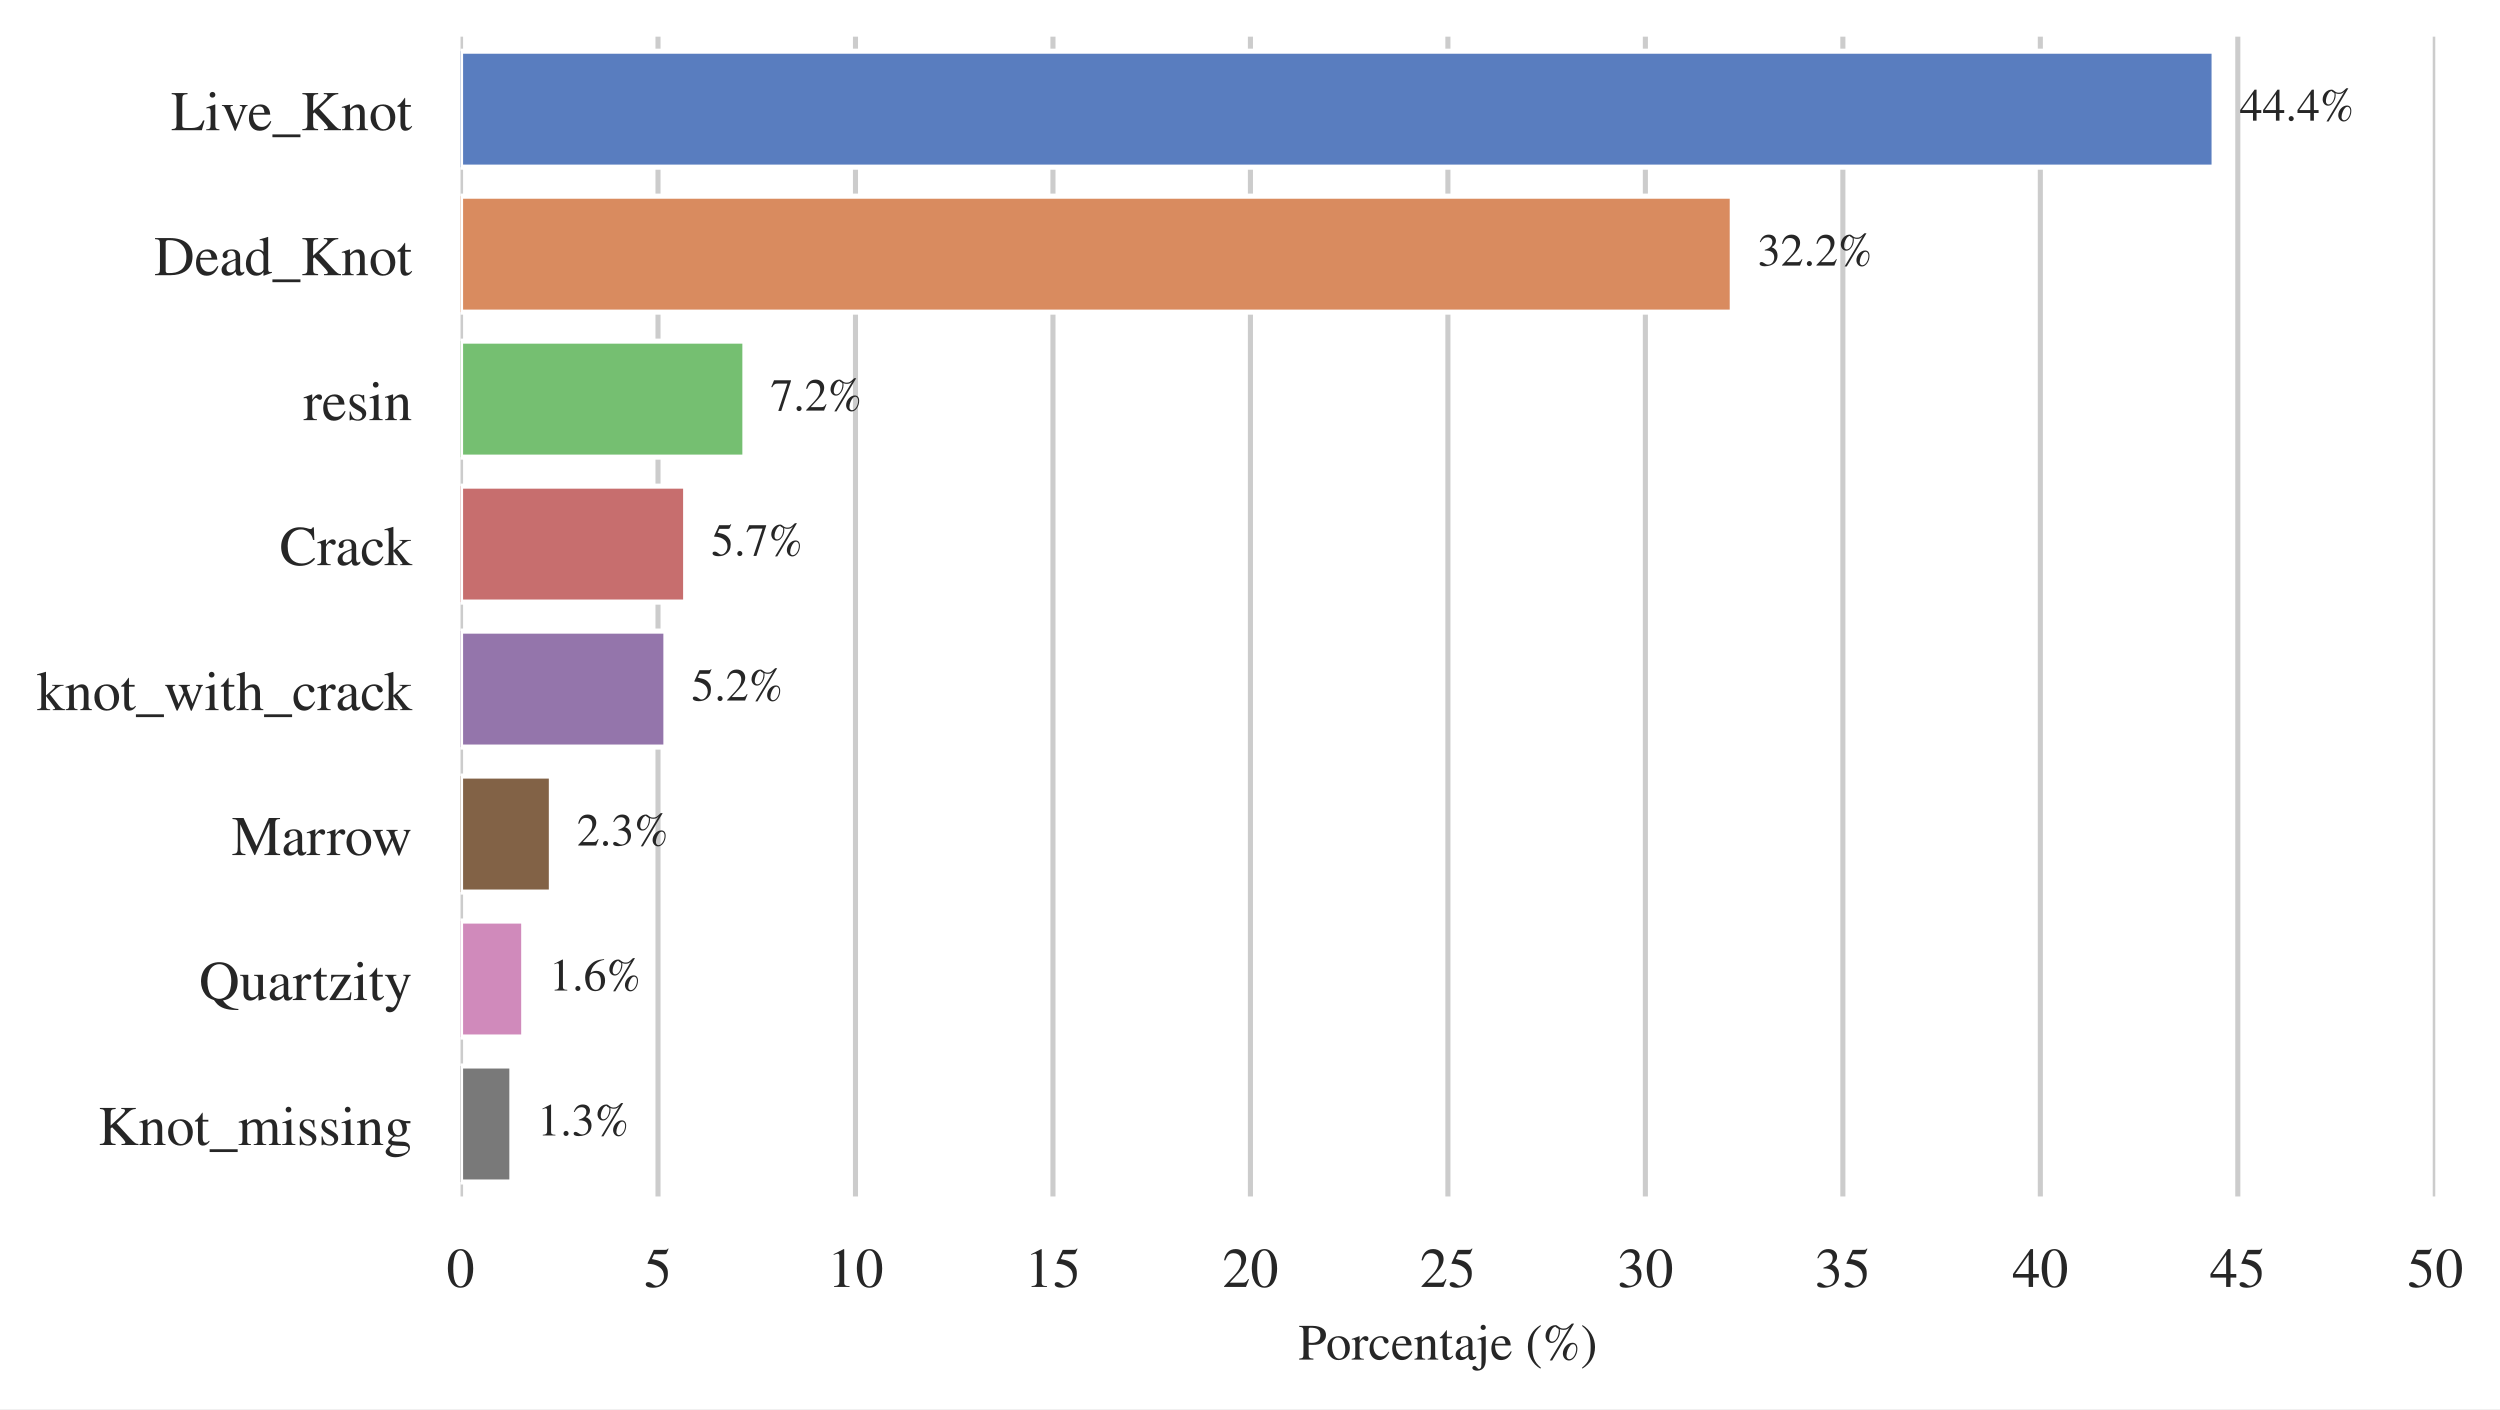
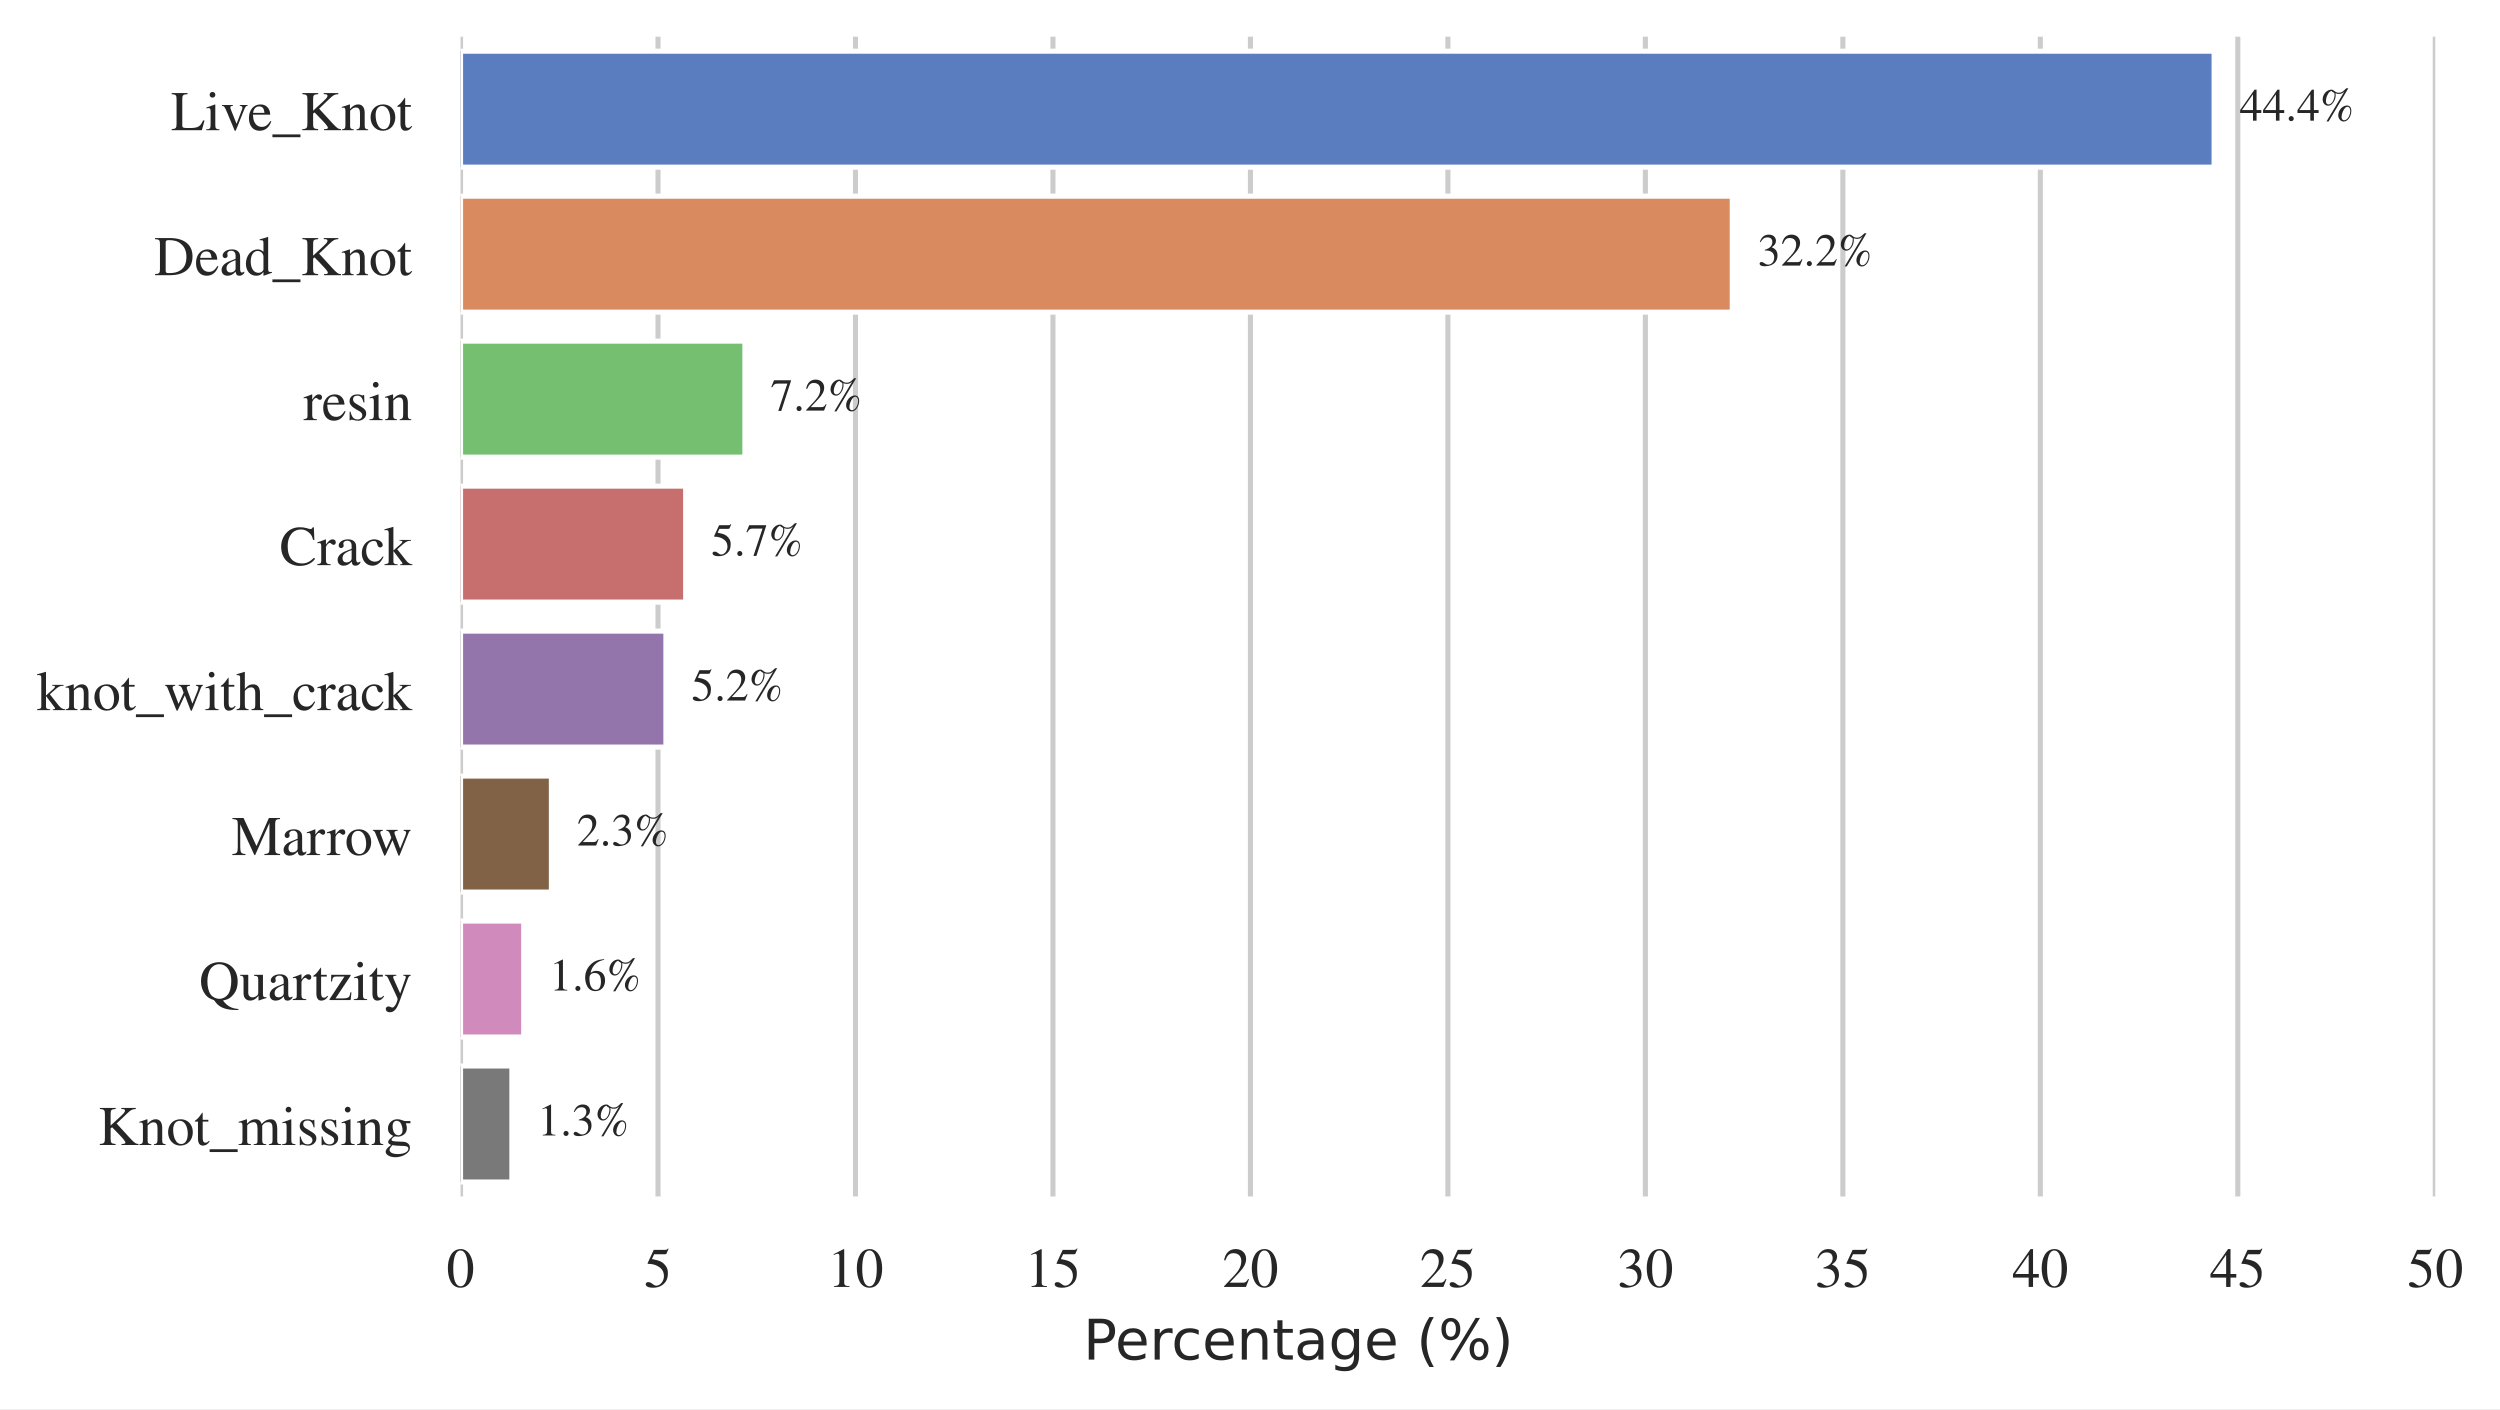
<svg xmlns="http://www.w3.org/2000/svg" xmlns:xlink="http://www.w3.org/1999/xlink" width="490.557pt" height="276.48pt" viewBox="0 0 490.557 276.48" version="1.1">
  <defs>
    <style type="text/css">*{stroke-linejoin: round; stroke-linecap: butt}</style>
  </defs>
  <g id="figure_1">
    <g id="patch_1">
      <path d="M 0 276.48  L 490.557 276.48  L 490.557 0  L 0 0  z " style="fill: #ffffff" />
    </g>
    <g id="axes_1">
      <g id="patch_2">
        <path d="M 90.367 234.78  L 477.857 234.78  L 477.857 7.2  L 90.367 7.2  z " style="fill: #ffffff" />
      </g>
      <g id="matplotlib.axis_1">
        <g id="xtick_1">
          <g id="line2d_1">
            <path d="M 90.367 234.78  L 90.367 7.2  " clip-path="url(#p4426afec7f)" style="fill: none; stroke: #cccccc; stroke-linecap: round" />
          </g>
          <g id="text_1">
            <g style="fill: #262626" transform="translate(87.61734 252.53) scale(0.11 -0.11)">
              <defs>
                <path id="XITS-Regular-11" d="M 2432 2080  C 2432 813 2144 77 1600 77  C 1050 77 768 806 768 2106  C 768 3405 1056 4160 1587 4160  C 2150 4160 2432 3411 2432 2080  z M 3046 2112  C 3046 3424 2464 4326 1626 4326  C 595 4326 154 3283 154 2150  C 154 1101 506 -90 1600 -90  C 2643 -90 3046 1011 3046 2112  z " transform="scale(0.015625)" />
              </defs>
              <use xlink:href="#XITS-Regular-11" />
            </g>
          </g>
        </g>
        <g id="xtick_2">
          <g id="line2d_2">
            <path d="M 129.116 234.78  L 129.116 7.2  " clip-path="url(#p4426afec7f)" style="fill: none; stroke: #cccccc; stroke-linecap: round" />
          </g>
          <g id="text_2">
            <g style="fill: #262626" transform="translate(126.3663 252.53) scale(0.11 -0.11)">
              <defs>
                <path id="XITS-Regular-16" d="M 2803 4358  L 2746 4403  C 2643 4269 2586 4237 2438 4237  L 1114 4237  L 416 2720  C 416 2720 410 2701 410 2688  C 410 2650 429 2637 486 2637  C 1101 2637 1549 2432 1850 2189  C 2138 1958 2278 1638 2278 1229  C 2278 678 1862 147 1414 147  C 1286 147 1139 205 960 352  C 755 518 634 550 486 550  C 307 550 198 467 198 307  C 198 64 531 -90 1011 -90  C 1446 -90 1798 6 2099 224  C 2534 544 2726 941 2726 1555  C 2726 1894 2669 2138 2502 2368  C 2138 2874 1818 3014 902 3187  L 1158 3731  L 2400 3731  C 2502 3731 2554 3770 2573 3814  L 2803 4358  z " transform="scale(0.015625)" />
              </defs>
              <use xlink:href="#XITS-Regular-16" />
            </g>
          </g>
        </g>
        <g id="xtick_3">
          <g id="line2d_3">
            <path d="M 167.865 234.78  L 167.865 7.2  " clip-path="url(#p4426afec7f)" style="fill: none; stroke: #cccccc; stroke-linecap: round" />
          </g>
          <g id="text_3">
            <g style="fill: #262626" transform="translate(162.3653 252.53) scale(0.11 -0.11)">
              <defs>
                <path id="XITS-Regular-12" d="M 2522 0  L 2522 96  C 2042 96 1914 211 1914 486  L 1914 4307  L 1856 4326  L 710 3744  L 710 3654  L 883 3718  C 998 3763 1107 3795 1171 3795  C 1306 3795 1363 3699 1363 3482  L 1363 608  C 1363 256 1229 122 755 96  L 755 0  L 2522 0  z " transform="scale(0.015625)" />
              </defs>
              <use xlink:href="#XITS-Regular-12" />
              <use xlink:href="#XITS-Regular-11" transform="translate(50 0)" />
            </g>
          </g>
        </g>
        <g id="xtick_4">
          <g id="line2d_4">
            <path d="M 206.614 234.78  L 206.614 7.2  " clip-path="url(#p4426afec7f)" style="fill: none; stroke: #cccccc; stroke-linecap: round" />
          </g>
          <g id="text_4">
            <g style="fill: #262626" transform="translate(201.1143 252.53) scale(0.11 -0.11)">
              <use xlink:href="#XITS-Regular-12" />
              <use xlink:href="#XITS-Regular-16" transform="translate(50 0)" />
            </g>
          </g>
        </g>
        <g id="xtick_5">
          <g id="line2d_5">
            <path d="M 245.363 234.78  L 245.363 7.2  " clip-path="url(#p4426afec7f)" style="fill: none; stroke: #cccccc; stroke-linecap: round" />
          </g>
          <g id="text_5">
            <g style="fill: #262626" transform="translate(239.8633 252.53) scale(0.11 -0.11)">
              <defs>
                <path id="XITS-Regular-13" d="M 3034 877  L 2944 915  C 2733 557 2598 486 2330 486  L 832 486  L 1888 1613  C 2458 2214 2707 2694 2707 3200  C 2707 3834 2246 4326 1523 4326  C 736 4326 326 3802 192 3053  L 326 3021  C 582 3648 806 3853 1267 3853  C 1811 3853 2157 3533 2157 2950  C 2157 2406 1926 1920 1325 1286  L 186 77  L 186 0  L 2688 0  L 3034 877  z " transform="scale(0.015625)" />
              </defs>
              <use xlink:href="#XITS-Regular-13" />
              <use xlink:href="#XITS-Regular-11" transform="translate(50 0)" />
            </g>
          </g>
        </g>
        <g id="xtick_6">
          <g id="line2d_6">
            <path d="M 284.112 234.78  L 284.112 7.2  " clip-path="url(#p4426afec7f)" style="fill: none; stroke: #cccccc; stroke-linecap: round" />
          </g>
          <g id="text_6">
            <g style="fill: #262626" transform="translate(278.6123 252.53) scale(0.11 -0.11)">
              <use xlink:href="#XITS-Regular-13" />
              <use xlink:href="#XITS-Regular-16" transform="translate(50 0)" />
            </g>
          </g>
        </g>
        <g id="xtick_7">
          <g id="line2d_7">
            <path d="M 322.861 234.78  L 322.861 7.2  " clip-path="url(#p4426afec7f)" style="fill: none; stroke: #cccccc; stroke-linecap: round" />
          </g>
          <g id="text_7">
            <g style="fill: #262626" transform="translate(317.3613 252.53) scale(0.11 -0.11)">
              <defs>
                <path id="XITS-Regular-14" d="M 390 3264  C 653 3738 947 3942 1344 3942  C 1766 3942 2035 3725 2035 3290  C 2035 2899 1830 2611 1517 2432  C 1389 2355 1222 2285 979 2202  L 979 2112  C 1344 2112 1491 2093 1632 2048  C 2074 1920 2298 1606 2298 1120  C 2298 576 1939 141 1466 141  C 1286 141 1152 173 915 339  C 736 467 634 506 525 506  C 378 506 262 410 262 275  C 262 45 512 -90 979 -90  C 1549 -90 2157 96 2464 506  C 2650 749 2758 1062 2758 1402  C 2758 1734 2656 2029 2477 2227  C 2342 2368 2227 2445 1946 2566  C 2374 2822 2541 3142 2541 3450  C 2541 3974 2138 4326 1542 4326  C 877 4326 474 3898 288 3290  L 390 3264  z " transform="scale(0.015625)" />
              </defs>
              <use xlink:href="#XITS-Regular-14" />
              <use xlink:href="#XITS-Regular-11" transform="translate(50 0)" />
            </g>
          </g>
        </g>
        <g id="xtick_8">
          <g id="line2d_8">
            <path d="M 361.61 234.78  L 361.61 7.2  " clip-path="url(#p4426afec7f)" style="fill: none; stroke: #cccccc; stroke-linecap: round" />
          </g>
          <g id="text_8">
            <g style="fill: #262626" transform="translate(356.1103 252.53) scale(0.11 -0.11)">
              <use xlink:href="#XITS-Regular-14" />
              <use xlink:href="#XITS-Regular-16" transform="translate(50 0)" />
            </g>
          </g>
        </g>
        <g id="xtick_9">
          <g id="line2d_9">
            <path d="M 400.359 234.78  L 400.359 7.2  " clip-path="url(#p4426afec7f)" style="fill: none; stroke: #cccccc; stroke-linecap: round" />
          </g>
          <g id="text_9">
            <g style="fill: #262626" transform="translate(394.8593 252.53) scale(0.11 -0.11)">
              <defs>
                <path id="XITS-Regular-15" d="M 1869 1478  L 333 1478  L 1869 3674  L 1869 1478  z M 3027 1069  L 3027 1478  L 2368 1478  L 2368 4326  L 2086 4326  L 77 1478  L 77 1069  L 1869 1069  L 1869 0  L 2368 0  L 2368 1069  L 3027 1069  z " transform="scale(0.015625)" />
              </defs>
              <use xlink:href="#XITS-Regular-15" />
              <use xlink:href="#XITS-Regular-11" transform="translate(50 0)" />
            </g>
          </g>
        </g>
        <g id="xtick_10">
          <g id="line2d_10">
            <path d="M 439.108 234.78  L 439.108 7.2  " clip-path="url(#p4426afec7f)" style="fill: none; stroke: #cccccc; stroke-linecap: round" />
          </g>
          <g id="text_10">
            <g style="fill: #262626" transform="translate(433.6083 252.53) scale(0.11 -0.11)">
              <use xlink:href="#XITS-Regular-15" />
              <use xlink:href="#XITS-Regular-16" transform="translate(50 0)" />
            </g>
          </g>
        </g>
        <g id="xtick_11">
          <g id="line2d_11">
            <path d="M 477.857 234.78  L 477.857 7.2  " clip-path="url(#p4426afec7f)" style="fill: none; stroke: #cccccc; stroke-linecap: round" />
          </g>
          <g id="text_11">
            <g style="fill: #262626" transform="translate(472.3573 252.53) scale(0.11 -0.11)">
              <use xlink:href="#XITS-Regular-16" />
              <use xlink:href="#XITS-Regular-11" transform="translate(50 0)" />
            </g>
          </g>
        </g>
        <g id="text_12">
-           <g style="fill: #262626" transform="translate(254.7663 266.78) scale(0.1 -0.1)">
+           <text x="254.766" y="266.78" font-size="11" text-anchor="middle" font-family="DejaVu Sans, sans-serif" fill="#262626">Percentage (%)</text>
+           <g style="display:none" transform="translate(254.7663 266.78) scale(0.1 -0.1)">
            <defs>
              <path id="XITS-Regular-31" d="M 1293 3770  C 1293 3942 1331 4000 1517 4000  C 2387 4000 2771 3744 2771 3040  C 2771 2464 2387 2099 1683 2099  C 1555 2099 1440 2106 1293 2118  L 1293 3770  z M 102 4237  L 102 4115  C 576 4077 640 4000 640 3526  L 640 781  C 640 230 602 160 102 122  L 102 0  L 1894 0  L 1894 122  C 1376 147 1293 230 1293 717  L 1293 1862  C 1466 1850 1568 1843 1734 1843  C 2419 1843 2733 1901 3104 2234  C 3341 2445 3469 2733 3469 3072  C 3469 3392 3360 3654 3149 3834  C 2861 4077 2400 4237 1760 4237  L 102 4237  z " transform="scale(0.015625)" />
              <path id="XITS-Regular-50" d="M 2432 1306  C 2432 563 2150 115 1677 115  C 1446 115 1242 230 1101 435  C 864 781 762 1242 762 1747  C 762 2387 1062 2765 1504 2765  C 1779 2765 1958 2637 2112 2445  C 2317 2182 2432 1741 2432 1306  z M 3008 1478  C 3008 2362 2406 2944 1626 2944  C 762 2944 186 2349 186 1459  C 186 570 794 -64 1568 -64  C 2432 -64 3008 589 3008 1478  z " transform="scale(0.015625)" />
              <path id="XITS-Regular-53" d="M 1024 2931  L 992 2944  C 653 2810 422 2720 45 2598  L 45 2496  C 134 2515 192 2522 269 2522  C 429 2522 486 2419 486 2138  L 486 538  C 486 218 442 173 32 96  L 32 0  L 1568 0  L 1568 96  C 1133 115 1024 211 1024 576  L 1024 2016  C 1024 2221 1293 2541 1472 2541  C 1510 2541 1568 2509 1638 2445  C 1741 2349 1811 2317 1894 2317  C 2048 2317 2144 2426 2144 2605  C 2144 2816 2010 2944 1792 2944  C 1523 2944 1344 2803 1024 2342  L 1024 2931  z " transform="scale(0.015625)" />
              <path id="XITS-Regular-44" d="M 2547 998  C 2240 550 2010 397 1645 397  C 1056 397 653 909 653 1645  C 653 2310 1005 2758 1523 2758  C 1754 2758 1837 2688 1901 2451  L 1939 2310  C 1990 2125 2106 2016 2246 2016  C 2413 2016 2547 2138 2547 2285  C 2547 2643 2099 2944 1562 2944  C 1261 2944 954 2829 698 2618  C 352 2330 160 1888 160 1357  C 160 531 666 -64 1376 -64  C 1651 -64 1894 26 2112 205  C 2304 358 2432 544 2637 941  L 2547 998  z " transform="scale(0.015625)" />
              <path id="XITS-Regular-46" d="M 634 1978  C 704 2458 954 2714 1312 2714  C 1734 2714 1869 2496 1939 1978  L 634 1978  z M 2611 1050  C 2298 576 2054 378 1626 378  C 1331 378 1094 493 915 730  C 685 1037 653 1286 621 1773  L 2592 1773  C 2566 2118 2502 2323 2374 2502  C 2170 2790 1882 2944 1485 2944  C 678 2944 160 2291 160 1389  C 160 506 621 -64 1376 -64  C 2016 -64 2464 307 2714 1005  L 2611 1050  z " transform="scale(0.015625)" />
              <path id="XITS-Regular-4f" d="M 3104 0  L 3104 96  C 2790 128 2714 198 2714 544  L 2714 1958  C 2714 2592 2445 2944 1958 2944  C 1664 2944 1370 2803 1037 2426  L 1030 2426  L 1030 2925  L 979 2944  C 666 2829 454 2758 102 2656  L 102 2547  C 147 2566 218 2573 288 2573  C 467 2573 512 2470 512 2157  L 512 602  C 512 224 442 122 115 96  L 115 0  L 1466 0  L 1466 96  C 1139 122 1050 211 1050 461  L 1050 2227  C 1344 2515 1498 2592 1709 2592  C 2022 2592 2176 2400 2176 1946  L 2176 672  C 2176 250 2099 122 1779 96  L 1773 0  L 3104 0  z " transform="scale(0.015625)" />
              <path id="XITS-Regular-55" d="M 1702 493  C 1562 326 1459 269 1318 269  C 1082 269 986 435 986 845  L 986 2675  L 1632 2675  L 1632 2880  L 986 2880  L 986 3622  C 986 3686 973 3706 941 3706  C 902 3642 851 3584 813 3526  C 570 3174 358 2938 192 2842  C 122 2797 83 2758 83 2720  C 83 2701 90 2688 109 2675  L 448 2675  L 448 749  C 448 211 640 -64 1011 -64  C 1331 -64 1574 90 1786 422  L 1702 493  z " transform="scale(0.015625)" />
              <path id="XITS-Regular-42" d="M 1837 813  C 1837 627 1798 538 1613 410  C 1504 339 1370 307 1242 307  C 992 307 800 461 800 800  C 800 998 864 1152 1018 1293  C 1178 1440 1440 1574 1837 1715  L 1837 813  z M 2829 422  C 2720 333 2656 301 2554 301  C 2438 301 2355 429 2355 723  L 2355 1946  C 2355 2336 2330 2470 2176 2656  C 2022 2842 1779 2944 1421 2944  C 1133 2944 864 2867 685 2752  C 461 2611 358 2406 358 2240  C 358 2067 499 1946 634 1946  C 800 1946 928 2086 928 2208  C 928 2342 890 2362 890 2477  C 890 2650 1082 2790 1338 2790  C 1626 2790 1837 2611 1837 2214  L 1837 1869  C 1114 1600 877 1478 685 1350  C 435 1184 237 934 237 602  C 237 179 512 -64 909 -64  C 1184 -64 1498 19 1837 403  L 1843 403  C 1875 64 2016 -64 2253 -64  C 2470 -64 2637 0 2829 243  L 2829 422  z " transform="scale(0.015625)" />
              <path id="XITS-Regular-4b" d="M 1235 2925  L 1203 2944  C 826 2797 582 2714 205 2598  L 205 2496  L 237 2502  C 339 2522 429 2522 493 2522  C 640 2522 698 2413 698 2138  L 698 -288  C 698 -774 678 -934 608 -1062  C 570 -1126 480 -1178 390 -1178  C 294 -1178 230 -1133 122 -998  C 6 -851 -83 -794 -186 -794  C -333 -794 -448 -902 -448 -1043  C -448 -1248 -198 -1395 147 -1395  C 858 -1395 1235 -909 1235 0  L 1235 2925  z M 1242 4045  C 1242 4224 1094 4371 915 4371  C 736 4371 589 4224 589 4045  C 589 3859 730 3718 909 3718  C 1101 3718 1242 3859 1242 4045  z " transform="scale(0.015625)" />
              <path id="XITS-Regular-1" transform="scale(0.015625)" />
              <path id="XITS-Regular-9" d="M 1946 -1030  C 1050 -282 858 442 858 1632  C 858 2867 1056 3462 1946 4224  L 1888 4326  C 864 3718 307 2797 307 1613  C 307 525 858 -557 1869 -1133  L 1946 -1030  z " transform="scale(0.015625)" />
              <path id="XITS-Regular-6" d="M 2054 3642  C 2054 2906 1664 2259 1210 2259  C 992 2259 845 2438 845 2707  C 845 3059 954 3437 1152 3750  C 1280 3962 1350 4026 1613 4154  C 1722 4038 1805 3981 1894 3936  C 2029 3872 2054 3827 2054 3642  z M 3974 4518  L 3693 4518  C 3104 3949 3021 3898 2624 3898  C 2387 3898 2234 3962 2010 4147  C 1837 4288 1760 4326 1626 4326  C 973 4326 390 3686 390 2963  C 390 2464 717 2086 1146 2086  C 1357 2086 1523 2157 1696 2323  C 2003 2611 2208 3091 2208 3539  C 2208 3642 2202 3712 2182 3821  C 2387 3750 2502 3731 2669 3731  C 3008 3731 3206 3821 3443 4096  L 922 -115  L 1222 -115  L 3974 4518  z M 4243 1376  C 4243 698 3827 51 3386 51  C 3181 51 3027 237 3027 486  C 3027 922 3245 1485 3526 1786  C 3603 1875 3738 1933 3840 1933  C 4083 1933 4243 1709 4243 1376  z M 4390 1363  C 4390 1837 4166 2112 3776 2112  C 3162 2112 2566 1446 2566 762  C 2566 262 2906 -122 3341 -122  C 3891 -122 4390 589 4390 1363  z " transform="scale(0.015625)" />
              <path id="XITS-Regular-a" d="M 186 4224  C 1114 3494 1274 2758 1274 1562  C 1274 320 1094 -282 186 -1030  L 243 -1133  C 1261 -512 1824 397 1824 1581  C 1824 2669 1242 3738 262 4326  L 186 4224  z " transform="scale(0.015625)" />
            </defs>
            <use xlink:href="#XITS-Regular-31" />
            <use xlink:href="#XITS-Regular-50" transform="translate(54.10938 0)" />
            <use xlink:href="#XITS-Regular-53" transform="translate(104.1094 0)" />
            <use xlink:href="#XITS-Regular-44" transform="translate(137.2031 0)" />
            <use xlink:href="#XITS-Regular-46" transform="translate(181.6094 0)" />
            <use xlink:href="#XITS-Regular-4f" transform="translate(226.0156 0)" />
            <use xlink:href="#XITS-Regular-55" transform="translate(276.0156 0)" />
            <use xlink:href="#XITS-Regular-42" transform="translate(304.8125 0)" />
            <use xlink:href="#XITS-Regular-4b" transform="translate(348.4219 0)" />
            <use xlink:href="#XITS-Regular-46" transform="translate(376.2188 0)" />
            <use xlink:href="#XITS-Regular-1" transform="translate(420.625 0)" />
            <use xlink:href="#XITS-Regular-9" transform="translate(445.625 0)" />
            <use xlink:href="#XITS-Regular-6" transform="translate(478.9219 0)" />
            <use xlink:href="#XITS-Regular-a" transform="translate(553.625 0)" />
          </g>
        </g>
      </g>
      <g id="matplotlib.axis_2">
        <g id="ytick_1">
          <g id="text_13">
            <g style="fill: #262626" transform="translate(33.55703 25.54875) scale(0.11 -0.11)">
              <defs>
                <path id="XITS-Regular-2d" d="M 3827 1114  L 3661 1114  C 3558 890 3475 749 3392 640  C 3174 365 2829 250 2310 250  L 1862 250  C 1395 250 1286 294 1286 538  L 1286 3507  C 1286 4000 1363 4083 1888 4115  L 1888 4237  L 77 4237  L 77 4115  C 576 4077 634 3987 634 3494  L 634 736  C 634 250 550 147 77 122  L 77 0  L 3520 0  L 3827 1114  z " transform="scale(0.015625)" />
                <path id="XITS-Regular-4a" d="M 1619 0  L 1619 96  C 1197 128 1146 198 1146 672  L 1146 2918  L 1120 2944  L 128 2592  L 128 2490  C 243 2522 339 2522 397 2522  C 557 2522 608 2419 608 2118  L 608 666  C 608 179 544 122 102 96  L 102 0  L 1619 0  z M 1152 4045  C 1152 4224 1011 4371 826 4371  C 646 4371 499 4224 499 4045  C 499 3859 640 3718 819 3718  C 1011 3718 1152 3859 1152 4045  z " transform="scale(0.015625)" />
                <path id="XITS-Regular-57" d="M 3053 2880  L 2163 2880  L 2163 2784  C 2368 2765 2464 2701 2464 2579  C 2464 2515 2451 2451 2426 2387  L 1792 730  L 1139 2368  C 1101 2464 1082 2547 1082 2611  C 1082 2720 1158 2765 1376 2784  L 1376 2880  L 122 2880  L 122 2784  C 365 2771 429 2707 704 2048  L 1472 211  C 1498 154 1504 109 1523 77  C 1568 -38 1600 -90 1638 -90  C 1677 -90 1722 -6 1818 230  L 2637 2285  C 2810 2714 2861 2765 3053 2784  L 3053 2880  z " transform="scale(0.015625)" />
                <path id="XITS-Regular-40" d="M 3200 -800  L 3200 -480  L 0 -480  L 0 -800  L 3200 -800  z " transform="scale(0.015625)" />
                <path id="XITS-Regular-2c" d="M 4627 0  L 4627 122  C 4333 122 4160 237 3629 819  L 2131 2458  L 3322 3597  C 3763 4019 3885 4083 4320 4115  L 4320 4237  L 2662 4237  L 2662 4115  L 2822 4109  C 3034 4102 3085 4038 3085 3910  C 3085 3750 2893 3565 2586 3277  L 1446 2227  L 1446 3507  C 1446 4000 1491 4077 2022 4115  L 2022 4237  L 218 4237  L 218 4115  C 723 4083 794 3987 794 3514  L 794 800  C 794 243 717 147 211 122  L 211 0  L 2016 0  L 2016 122  C 1549 160 1446 218 1446 710  L 1446 1894  L 1613 2029  L 2253 1370  C 2758 845 3130 454 3130 282  C 3130 192 3046 134 2861 128  L 2688 122  L 2688 0  L 4627 0  z " transform="scale(0.015625)" />
              </defs>
              <use xlink:href="#XITS-Regular-2d" />
              <use xlink:href="#XITS-Regular-4a" transform="translate(61.09375 0)" />
              <use xlink:href="#XITS-Regular-57" transform="translate(88.89062 0)" />
              <use xlink:href="#XITS-Regular-46" transform="translate(136.4844 0)" />
              <use xlink:href="#XITS-Regular-40" transform="translate(180.8906 0)" />
              <use xlink:href="#XITS-Regular-2c" transform="translate(230.8906 0)" />
              <use xlink:href="#XITS-Regular-4f" transform="translate(303.0938 0)" />
              <use xlink:href="#XITS-Regular-50" transform="translate(353.0938 0)" />
              <use xlink:href="#XITS-Regular-55" transform="translate(402.2969 0)" />
            </g>
          </g>
        </g>
        <g id="ytick_2">
          <g id="text_14">
            <g style="fill: #262626" transform="translate(30.24328 53.99625) scale(0.11 -0.11)">
              <defs>
                <path id="XITS-Regular-25" d="M 1318 3731  C 1318 3942 1414 4000 1658 4000  C 2298 4000 2701 3891 3078 3558  C 3482 3206 3686 2765 3686 2099  C 3686 1376 3469 870 3021 570  C 2637 314 2285 237 1626 237  C 1376 237 1318 314 1318 538  L 1318 3731  z M 102 4237  L 102 4115  C 589 4083 666 4026 666 3520  L 666 736  C 666 237 602 154 102 122  L 102 0  L 1901 0  C 2547 0 3117 154 3514 410  C 4083 774 4384 1376 4384 2138  C 4384 2797 4166 3296 3750 3654  C 3315 4032 2656 4237 1830 4237  L 102 4237  z " transform="scale(0.015625)" />
                <path id="XITS-Regular-45" d="M 2176 653  C 2176 608 2138 538 2080 474  C 1965 339 1805 269 1606 269  C 1069 269 723 781 723 1568  C 723 2291 1037 2765 1523 2765  C 1869 2765 2176 2464 2176 2125  L 2176 653  z M 3142 269  L 3142 371  C 3034 365 3027 365 2995 365  C 2765 365 2714 435 2714 730  L 2714 4358  L 2682 4371  C 2374 4262 2150 4198 1741 4090  L 1741 3987  C 1792 3994 1830 3994 1882 3994  C 2118 3994 2176 3930 2176 3667  L 2176 2669  C 1933 2874 1760 2944 1504 2944  C 768 2944 173 2221 173 1312  C 173 493 646 -64 1357 -64  C 1715 -64 1958 64 2176 365  L 2176 -45  L 2202 -64  L 3142 269  z " transform="scale(0.015625)" />
              </defs>
              <use xlink:href="#XITS-Regular-25" />
              <use xlink:href="#XITS-Regular-46" transform="translate(72.20312 0)" />
              <use xlink:href="#XITS-Regular-42" transform="translate(116.6094 0)" />
              <use xlink:href="#XITS-Regular-45" transform="translate(161.0156 0)" />
              <use xlink:href="#XITS-Regular-40" transform="translate(211.0156 0)" />
              <use xlink:href="#XITS-Regular-2c" transform="translate(261.0156 0)" />
              <use xlink:href="#XITS-Regular-4f" transform="translate(333.2188 0)" />
              <use xlink:href="#XITS-Regular-50" transform="translate(383.2188 0)" />
              <use xlink:href="#XITS-Regular-55" transform="translate(432.4219 0)" />
            </g>
          </g>
        </g>
        <g id="ytick_3">
          <g id="text_15">
            <g style="fill: #262626" transform="translate(59.505 82.44375) scale(0.11 -0.11)">
              <defs>
                <path id="XITS-Regular-54" d="M 998 1926  C 819 2035 723 2221 723 2362  C 723 2662 928 2797 1203 2797  C 1587 2797 1779 2586 1926 2010  L 2022 2010  L 1990 2880  L 1920 2880  C 1869 2822 1843 2816 1818 2816  C 1773 2816 1709 2835 1638 2867  C 1504 2931 1363 2938 1210 2938  C 685 2938 326 2656 326 2150  C 326 1824 563 1517 1094 1222  L 1440 1030  C 1651 915 1779 749 1779 550  C 1779 288 1574 77 1248 77  C 806 77 570 358 435 979  L 333 979  L 333 -26  L 416 -26  C 454 38 493 51 570 51  C 640 51 710 45 864 -6  C 1011 -58 1197 -64 1331 -64  C 1818 -64 2227 307 2227 736  C 2227 1101 2074 1274 1664 1523  L 998 1926  z " transform="scale(0.015625)" />
              </defs>
              <use xlink:href="#XITS-Regular-53" />
              <use xlink:href="#XITS-Regular-46" transform="translate(33.09375 0)" />
              <use xlink:href="#XITS-Regular-54" transform="translate(77.5 0)" />
              <use xlink:href="#XITS-Regular-4a" transform="translate(116.4062 0)" />
              <use xlink:href="#XITS-Regular-4f" transform="translate(144.2031 0)" />
            </g>
          </g>
        </g>
        <g id="ytick_4">
          <g id="text_16">
            <g style="fill: #262626" transform="translate(54.86266 110.8912) scale(0.11 -0.11)">
              <defs>
                <path id="XITS-Regular-24" d="M 3930 838  C 3450 384 3098 192 2522 192  C 2080 192 1664 352 1382 653  C 1082 979 922 1478 922 2182  C 922 3290 1491 4070 2458 4070  C 2874 4070 3206 3885 3488 3584  C 3648 3411 3744 3226 3821 2874  L 3968 2874  L 3910 4326  L 3782 4326  C 3744 4192 3635 4115 3514 4115  C 3405 4115 3206 4192 3072 4230  C 2816 4301 2560 4326 2310 4326  C 1715 4326 1165 4115 755 3661  C 390 3251 179 2720 179 2080  C 179 1446 403 864 794 480  C 1165 115 1722 -90 2304 -90  C 3059 -90 3680 192 4051 723  L 3930 838  z " transform="scale(0.015625)" />
                <path id="XITS-Regular-4c" d="M 3232 0  L 3232 96  C 2950 115 2746 230 2483 563  L 1504 1805  L 1690 1978  C 2477 2707 2662 2784 3072 2784  L 3072 2880  L 1766 2880  L 1766 2790  C 2016 2784 2086 2758 2086 2675  C 2086 2618 2029 2534 1939 2451  L 1062 1670  L 1062 4358  L 1037 4371  C 787 4294 621 4243 237 4141  L 45 4090  L 45 3987  C 128 3994 186 4000 250 4000  C 467 4000 525 3917 525 3610  L 525 525  C 525 192 506 173 45 96  L 45 0  L 1542 0  L 1542 96  L 1414 102  C 1158 115 1062 205 1062 429  L 1062 1606  L 2022 339  C 2074 275 2093 224 2093 192  C 2093 134 2035 96 1958 96  L 1837 96  L 1837 0  L 3232 0  z " transform="scale(0.015625)" />
              </defs>
              <use xlink:href="#XITS-Regular-24" />
              <use xlink:href="#XITS-Regular-53" transform="translate(66.70312 0)" />
              <use xlink:href="#XITS-Regular-42" transform="translate(99.79688 0)" />
              <use xlink:href="#XITS-Regular-44" transform="translate(144.2031 0)" />
              <use xlink:href="#XITS-Regular-4c" transform="translate(186.4062 0)" />
            </g>
          </g>
        </g>
        <g id="ytick_5">
          <g id="text_17">
            <g style="fill: #262626" transform="translate(7.2 139.3388) scale(0.11 -0.11)">
              <defs>
                <path id="XITS-Regular-58" d="M 4442 2880  L 3654 2880  L 3654 2784  C 3872 2739 3936 2694 3936 2592  C 3936 2490 3898 2336 3827 2163  L 3251 742  L 2714 2176  C 2637 2374 2605 2451 2605 2560  C 2605 2694 2675 2739 2976 2784  L 2976 2880  L 1677 2880  L 1677 2784  C 1914 2758 1997 2688 2118 2342  L 2246 1984  L 1664 710  L 1030 2381  C 1005 2445 992 2509 992 2573  C 992 2707 1062 2758 1286 2784  L 1286 2880  L 134 2880  L 134 2784  C 282 2771 339 2726 474 2381  L 1338 192  C 1414 -6 1466 -90 1504 -90  C 1536 -90 1587 -6 1664 160  L 2381 1696  L 2963 186  C 3059 -58 3072 -90 3117 -90  C 3162 -90 3194 -32 3296 224  L 4179 2438  C 4282 2694 4314 2739 4442 2784  L 4442 2880  z " transform="scale(0.015625)" />
                <path id="XITS-Regular-49" d="M 3117 0  L 3117 96  C 2771 160 2733 211 2733 653  L 2733 1926  C 2733 2598 2470 2944 1946 2944  C 1568 2944 1299 2790 1005 2406  L 1005 4352  L 973 4371  C 749 4294 602 4250 237 4141  L 64 4090  L 64 3987  C 83 3994 115 3994 141 3994  C 416 3994 467 3942 467 3667  L 467 653  C 467 205 429 147 58 96  L 58 0  L 1440 0  L 1440 96  C 1069 134 1005 211 1005 653  L 1005 2195  C 1274 2490 1466 2598 1722 2598  C 2035 2598 2195 2368 2195 1920  L 2195 653  C 2195 211 2131 134 1760 96  L 1760 0  L 3117 0  z " transform="scale(0.015625)" />
              </defs>
              <use xlink:href="#XITS-Regular-4c" />
              <use xlink:href="#XITS-Regular-4f" transform="translate(50 0)" />
              <use xlink:href="#XITS-Regular-50" transform="translate(100 0)" />
              <use xlink:href="#XITS-Regular-55" transform="translate(149.2031 0)" />
              <use xlink:href="#XITS-Regular-40" transform="translate(177 0)" />
              <use xlink:href="#XITS-Regular-58" transform="translate(227 0)" />
              <use xlink:href="#XITS-Regular-4a" transform="translate(299.2031 0)" />
              <use xlink:href="#XITS-Regular-55" transform="translate(327 0)" />
              <use xlink:href="#XITS-Regular-49" transform="translate(355.5938 0)" />
              <use xlink:href="#XITS-Regular-40" transform="translate(405.5938 0)" />
              <use xlink:href="#XITS-Regular-44" transform="translate(455.5938 0)" />
              <use xlink:href="#XITS-Regular-53" transform="translate(500 0)" />
              <use xlink:href="#XITS-Regular-42" transform="translate(533.0938 0)" />
              <use xlink:href="#XITS-Regular-44" transform="translate(577.5 0)" />
              <use xlink:href="#XITS-Regular-4c" transform="translate(619.7031 0)" />
            </g>
          </g>
        </g>
        <g id="ytick_6">
          <g id="text_18">
            <g style="fill: #262626" transform="translate(45.45766 167.7862) scale(0.11 -0.11)">
              <defs>
                <path id="XITS-Regular-2e" d="M 5530 0  L 5530 122  C 5062 154 4966 262 4966 717  L 4966 3520  C 4966 4000 5062 4109 5523 4115  L 5523 4237  L 4250 4237  L 2835 1024  L 1357 4237  L 90 4237  L 90 4115  C 614 4083 698 4000 698 3514  L 698 966  C 698 250 608 160 77 122  L 77 0  L 1574 0  L 1574 122  C 1082 147 979 262 979 966  L 979 3514  L 2592 0  L 2682 0  L 4314 3661  L 4314 787  C 4314 256 4243 154 3738 122  L 3738 0  L 5530 0  z " transform="scale(0.015625)" />
              </defs>
              <use xlink:href="#XITS-Regular-2e" />
              <use xlink:href="#XITS-Regular-42" transform="translate(88.90625 0)" />
              <use xlink:href="#XITS-Regular-53" transform="translate(133.3125 0)" />
              <use xlink:href="#XITS-Regular-53" transform="translate(169.2031 0)" />
              <use xlink:href="#XITS-Regular-50" transform="translate(201.9062 0)" />
              <use xlink:href="#XITS-Regular-58" transform="translate(249.7031 0)" />
            </g>
          </g>
        </g>
        <g id="ytick_7">
          <g id="text_19">
            <g style="fill: #262626" transform="translate(39.06734 196.2337) scale(0.11 -0.11)">
              <defs>
                <path id="XITS-Regular-32" d="M 3674 2163  C 3674 1523 3520 896 3264 602  C 3027 326 2707 141 2310 141  C 1946 141 1530 333 1318 640  C 1075 979 947 1530 947 2144  C 947 2752 1114 3341 1370 3642  C 1606 3930 1946 4096 2291 4096  C 2592 4096 2861 4000 3091 3808  C 3456 3501 3674 2899 3674 2163  z M 4486 -1133  L 4486 -1018  C 3757 -973 3194 -710 2726 -45  C 3162 38 3430 134 3712 410  C 4179 858 4403 1370 4403 2131  C 4403 3456 3533 4326 2310 4326  C 1114 4326 218 3482 218 2125  C 218 1549 397 1050 704 640  C 947 314 1197 166 1696 -6  L 1958 -339  C 2394 -890 3181 -1133 4179 -1133  L 4486 -1133  z " transform="scale(0.015625)" />
                <path id="XITS-Regular-56" d="M 3072 320  L 3034 320  C 2739 320 2669 390 2669 685  L 2669 2880  L 1658 2880  L 1658 2771  C 2042 2746 2131 2694 2131 2355  L 2131 877  C 2131 653 2086 595 1984 506  C 1824 365 1632 307 1446 307  C 1197 307 992 518 992 813  L 992 2880  L 58 2880  L 58 2790  C 365 2771 454 2682 454 2362  L 454 755  C 454 262 742 -64 1235 -64  C 1472 -64 1837 58 2150 486  L 2163 486  L 2163 -38  L 2195 -58  C 2515 70 2746 141 3072 230  L 3072 320  z " transform="scale(0.015625)" />
                <path id="XITS-Regular-5b" d="M 2675 870  L 2560 896  C 2496 576 2477 474 2387 365  C 2298 256 2080 192 1709 192  L 858 192  L 2579 2784  L 2579 2880  L 365 2880  L 339 2125  L 454 2125  C 512 2592 608 2688 1011 2688  L 1875 2688  L 173 96  L 173 0  L 2579 0  L 2675 870  z " transform="scale(0.015625)" />
                <path id="XITS-Regular-5a" d="M 3040 2880  L 2189 2880  L 2189 2784  C 2387 2784 2483 2733 2483 2630  C 2483 2605 2477 2560 2458 2515  L 1837 749  L 1120 2349  C 1082 2438 1037 2541 1037 2611  C 1037 2726 1126 2771 1402 2784  L 1402 2880  L 90 2880  L 90 2790  C 256 2765 365 2707 429 2566  L 1274 762  C 1395 506 1542 211 1542 115  C 1542 13 1414 -390 1286 -576  C 1184 -730 1056 -858 966 -858  C 928 -858 870 -851 800 -813  C 685 -749 582 -730 467 -730  C 314 -730 192 -864 192 -1024  C 192 -1235 365 -1395 640 -1395  C 1126 -1395 1427 -1069 1760 -160  L 2720 2458  C 2810 2694 2886 2765 3040 2784  L 3040 2880  z " transform="scale(0.015625)" />
              </defs>
              <use xlink:href="#XITS-Regular-32" />
              <use xlink:href="#XITS-Regular-56" transform="translate(72.20312 0)" />
              <use xlink:href="#XITS-Regular-42" transform="translate(122.2031 0)" />
              <use xlink:href="#XITS-Regular-53" transform="translate(166.6094 0)" />
              <use xlink:href="#XITS-Regular-55" transform="translate(202.2031 0)" />
              <use xlink:href="#XITS-Regular-5b" transform="translate(230 0)" />
              <use xlink:href="#XITS-Regular-4a" transform="translate(274.4062 0)" />
              <use xlink:href="#XITS-Regular-55" transform="translate(302.2031 0)" />
              <use xlink:href="#XITS-Regular-5a" transform="translate(330 0)" />
            </g>
          </g>
        </g>
        <g id="ytick_8">
          <g id="text_20">
            <g style="fill: #262626" transform="translate(19.22266 224.6813) scale(0.11 -0.11)">
              <defs>
                <path id="XITS-Regular-4e" d="M 4960 0  L 4960 96  L 4794 109  C 4602 122 4518 205 4518 493  L 4518 1792  C 4518 2547 4294 2944 3776 2944  C 3405 2944 3078 2778 2733 2406  C 2618 2771 2400 2944 2054 2944  C 1766 2944 1498 2886 1075 2451  L 1062 2451  L 1062 2925  L 1011 2944  C 685 2822 474 2752 122 2656  L 122 2547  C 205 2566 256 2573 326 2573  C 493 2573 550 2464 550 2150  L 550 563  C 550 192 461 102 102 96  L 102 0  L 1523 0  L 1523 96  C 1184 109 1088 173 1088 448  L 1088 2227  C 1088 2240 1126 2285 1171 2336  C 1299 2490 1613 2611 1850 2611  C 2125 2611 2266 2342 2266 1901  L 2266 550  C 2266 160 2195 122 1830 96  L 1830 0  L 3264 0  L 3264 96  C 2899 102 2803 192 2803 608  L 2803 2221  C 2995 2496 3187 2611 3488 2611  C 3853 2611 3981 2400 3981 1894  L 3981 576  C 3981 205 3923 134 3565 96  L 3565 0  L 4960 0  z " transform="scale(0.015625)" />
                <path id="XITS-Regular-48" d="M 2771 -410  C 2771 -781 2285 -1030 1555 -1030  C 992 -1030 627 -845 627 -563  C 627 -416 685 -320 941 -13  C 1158 -58 1664 -96 1978 -96  C 2560 -96 2771 -173 2771 -410  z M 973 2163  C 973 2541 1152 2765 1446 2765  C 1645 2765 1811 2656 1914 2464  C 2035 2240 2106 1952 2106 1690  C 2106 1338 1920 1114 1632 1114  C 1235 1114 973 1530 973 2144  L 973 2163  z M 3008 2483  L 3008 2733  L 2515 2733  C 2387 2733 2291 2752 2163 2797  L 2022 2848  C 1850 2912 1677 2944 1510 2944  C 915 2944 442 2483 442 1901  C 442 1498 608 1254 1037 1043  C 947 954 858 870 762 787  C 550 602 467 474 467 346  C 467 205 538 134 806 6  C 346 -326 179 -538 179 -774  C 179 -1114 672 -1395 1286 -1395  C 1747 -1395 2234 -1242 2566 -986  C 2829 -781 2950 -570 2950 -314  C 2950 83 2650 352 2176 371  L 1350 410  C 1005 429 851 480 851 582  C 851 710 1062 934 1235 986  L 1357 973  C 1472 960 1562 954 1600 954  C 1824 954 2061 1050 2266 1203  C 2496 1376 2598 1613 2598 1946  C 2598 2131 2566 2278 2477 2483  L 3008 2483  z " transform="scale(0.015625)" />
              </defs>
              <use xlink:href="#XITS-Regular-2c" />
              <use xlink:href="#XITS-Regular-4f" transform="translate(72.20312 0)" />
              <use xlink:href="#XITS-Regular-50" transform="translate(122.2031 0)" />
              <use xlink:href="#XITS-Regular-55" transform="translate(171.4062 0)" />
              <use xlink:href="#XITS-Regular-40" transform="translate(199.2031 0)" />
              <use xlink:href="#XITS-Regular-4e" transform="translate(249.2031 0)" />
              <use xlink:href="#XITS-Regular-4a" transform="translate(327 0)" />
              <use xlink:href="#XITS-Regular-54" transform="translate(354.7969 0)" />
              <use xlink:href="#XITS-Regular-54" transform="translate(393.7031 0)" />
              <use xlink:href="#XITS-Regular-4a" transform="translate(432.6094 0)" />
              <use xlink:href="#XITS-Regular-4f" transform="translate(460.4062 0)" />
              <use xlink:href="#XITS-Regular-48" transform="translate(510.4062 0)" />
            </g>
          </g>
        </g>
      </g>
      <g id="patch_3">
        <path d="M 90.367 10.045  L 434.458 10.045  L 434.458 32.803  L 90.367 32.803  z " clip-path="url(#p4426afec7f)" style="fill: #597dbf; stroke: #ffffff; stroke-linejoin: miter" />
      </g>
      <g id="patch_4">
        <path d="M 90.367 38.492  L 339.911 38.492  L 339.911 61.25  L 90.367 61.25  z " clip-path="url(#p4426afec7f)" style="fill: #d98b5f; stroke: #ffffff; stroke-linejoin: miter" />
      </g>
      <g id="patch_5">
        <path d="M 90.367 66.94  L 146.166 66.94  L 146.166 89.698  L 90.367 89.698  z " clip-path="url(#p4426afec7f)" style="fill: #75bf71; stroke: #ffffff; stroke-linejoin: miter" />
      </g>
      <g id="patch_6">
        <path d="M 90.367 95.387  L 134.541 95.387  L 134.541 118.145  L 90.367 118.145  z " clip-path="url(#p4426afec7f)" style="fill: #c76e6e; stroke: #ffffff; stroke-linejoin: miter" />
      </g>
      <g id="patch_7">
        <path d="M 90.367 123.835  L 130.666 123.835  L 130.666 146.593  L 90.367 146.593  z " clip-path="url(#p4426afec7f)" style="fill: #9475ab; stroke: #ffffff; stroke-linejoin: miter" />
      </g>
      <g id="patch_8">
        <path d="M 90.367 152.282  L 108.192 152.282  L 108.192 175.04  L 90.367 175.04  z " clip-path="url(#p4426afec7f)" style="fill: #826246; stroke: #ffffff; stroke-linejoin: miter" />
      </g>
      <g id="patch_9">
        <path d="M 90.367 180.73  L 102.767 180.73  L 102.767 203.488  L 90.367 203.488  z " clip-path="url(#p4426afec7f)" style="fill: #d08abb; stroke: #ffffff; stroke-linejoin: miter" />
      </g>
      <g id="patch_10">
        <path d="M 90.367 209.177  L 100.442 209.177  L 100.442 231.935  L 90.367 231.935  z " clip-path="url(#p4426afec7f)" style="fill: #797979; stroke: #ffffff; stroke-linejoin: miter" />
      </g>
      <g id="line2d_12">
        <path clip-path="url(#p4426afec7f)" style="fill: none; stroke: #424242; stroke-width: 2.25; stroke-linecap: round" />
      </g>
      <g id="line2d_13">
        <path clip-path="url(#p4426afec7f)" style="fill: none; stroke: #424242; stroke-width: 2.25; stroke-linecap: round" />
      </g>
      <g id="line2d_14">
        <path clip-path="url(#p4426afec7f)" style="fill: none; stroke: #424242; stroke-width: 2.25; stroke-linecap: round" />
      </g>
      <g id="line2d_15">
        <path clip-path="url(#p4426afec7f)" style="fill: none; stroke: #424242; stroke-width: 2.25; stroke-linecap: round" />
      </g>
      <g id="line2d_16">
        <path clip-path="url(#p4426afec7f)" style="fill: none; stroke: #424242; stroke-width: 2.25; stroke-linecap: round" />
      </g>
      <g id="line2d_17">
        <path clip-path="url(#p4426afec7f)" style="fill: none; stroke: #424242; stroke-width: 2.25; stroke-linecap: round" />
      </g>
      <g id="line2d_18">
        <path clip-path="url(#p4426afec7f)" style="fill: none; stroke: #424242; stroke-width: 2.25; stroke-linecap: round" />
      </g>
      <g id="line2d_19">
        <path clip-path="url(#p4426afec7f)" style="fill: none; stroke: #424242; stroke-width: 2.25; stroke-linecap: round" />
      </g>
      <g id="text_21">
        <g style="fill: #262626" transform="translate(439.4585 23.67375) scale(0.09 -0.09)">
          <defs>
            <path id="XITS-Regular-f" d="M 1158 275  C 1158 467 992 640 806 640  C 608 640 448 480 448 282  C 448 83 602 -70 800 -70  C 992 -70 1158 90 1158 275  z " transform="scale(0.015625)" />
          </defs>
          <use xlink:href="#XITS-Regular-15" />
          <use xlink:href="#XITS-Regular-15" transform="translate(50 0)" />
          <use xlink:href="#XITS-Regular-f" transform="translate(100 0)" />
          <use xlink:href="#XITS-Regular-15" transform="translate(125 0)" />
          <use xlink:href="#XITS-Regular-6" transform="translate(175 0)" />
        </g>
      </g>
      <g id="text_22">
        <g style="fill: #262626" transform="translate(344.9109 52.12125) scale(0.09 -0.09)">
          <use xlink:href="#XITS-Regular-14" />
          <use xlink:href="#XITS-Regular-13" transform="translate(50 0)" />
          <use xlink:href="#XITS-Regular-f" transform="translate(100 0)" />
          <use xlink:href="#XITS-Regular-13" transform="translate(125 0)" />
          <use xlink:href="#XITS-Regular-6" transform="translate(175 0)" />
        </g>
      </g>
      <g id="text_23">
        <g style="fill: #262626" transform="translate(151.1659 80.56875) scale(0.09 -0.09)">
          <defs>
            <path id="XITS-Regular-18" d="M 2874 4134  L 2874 4237  L 512 4237  L 128 3296  L 243 3238  C 512 3674 621 3763 992 3763  L 2368 3763  L 1101 -51  L 1517 -51  L 2874 4134  z " transform="scale(0.015625)" />
          </defs>
          <use xlink:href="#XITS-Regular-18" />
          <use xlink:href="#XITS-Regular-f" transform="translate(50 0)" />
          <use xlink:href="#XITS-Regular-13" transform="translate(75 0)" />
          <use xlink:href="#XITS-Regular-6" transform="translate(125 0)" />
        </g>
      </g>
      <g id="text_24">
        <g style="fill: #262626" transform="translate(139.5412 109.0162) scale(0.09 -0.09)">
          <use xlink:href="#XITS-Regular-16" />
          <use xlink:href="#XITS-Regular-f" transform="translate(50 0)" />
          <use xlink:href="#XITS-Regular-18" transform="translate(75 0)" />
          <use xlink:href="#XITS-Regular-6" transform="translate(125 0)" />
        </g>
      </g>
      <g id="text_25">
        <g style="fill: #262626" transform="translate(135.6663 137.4638) scale(0.09 -0.09)">
          <use xlink:href="#XITS-Regular-16" />
          <use xlink:href="#XITS-Regular-f" transform="translate(50 0)" />
          <use xlink:href="#XITS-Regular-13" transform="translate(75 0)" />
          <use xlink:href="#XITS-Regular-6" transform="translate(125 0)" />
        </g>
      </g>
      <g id="text_26">
        <g style="fill: #262626" transform="translate(113.1919 165.9112) scale(0.09 -0.09)">
          <use xlink:href="#XITS-Regular-13" />
          <use xlink:href="#XITS-Regular-f" transform="translate(50 0)" />
          <use xlink:href="#XITS-Regular-14" transform="translate(75 0)" />
          <use xlink:href="#XITS-Regular-6" transform="translate(125 0)" />
        </g>
      </g>
      <g id="text_27">
        <g style="fill: #262626" transform="translate(107.767 194.3587) scale(0.09 -0.09)">
          <defs>
            <path id="XITS-Regular-17" d="M 2419 1203  C 2419 550 2182 90 1722 90  C 1120 90 813 730 813 1702  C 813 2291 1190 2445 1555 2445  C 2150 2445 2419 2022 2419 1203  z M 2854 4378  C 1971 4282 1466 4128 915 3552  C 461 3085 218 2477 218 1786  C 218 1338 339 883 518 557  C 742 147 1146 -90 1651 -90  C 2074 -90 2432 83 2669 378  C 2880 634 2995 992 2995 1402  C 2995 2227 2534 2739 1786 2739  C 1504 2739 1286 2694 973 2451  C 1146 3418 1862 4109 2867 4275  L 2854 4378  z " transform="scale(0.015625)" />
          </defs>
          <use xlink:href="#XITS-Regular-12" />
          <use xlink:href="#XITS-Regular-f" transform="translate(50 0)" />
          <use xlink:href="#XITS-Regular-17" transform="translate(75 0)" />
          <use xlink:href="#XITS-Regular-6" transform="translate(125 0)" />
        </g>
      </g>
      <g id="text_28">
        <g style="fill: #262626" transform="translate(105.4421 222.8063) scale(0.09 -0.09)">
          <use xlink:href="#XITS-Regular-12" />
          <use xlink:href="#XITS-Regular-f" transform="translate(50 0)" />
          <use xlink:href="#XITS-Regular-14" transform="translate(75 0)" />
          <use xlink:href="#XITS-Regular-6" transform="translate(125 0)" />
        </g>
      </g>
    </g>
  </g>
  <defs>
    <clipPath id="p4426afec7f">
      <rect x="90.367" y="7.2" width="387.49" height="227.58" />
    </clipPath>
  </defs>
</svg>
